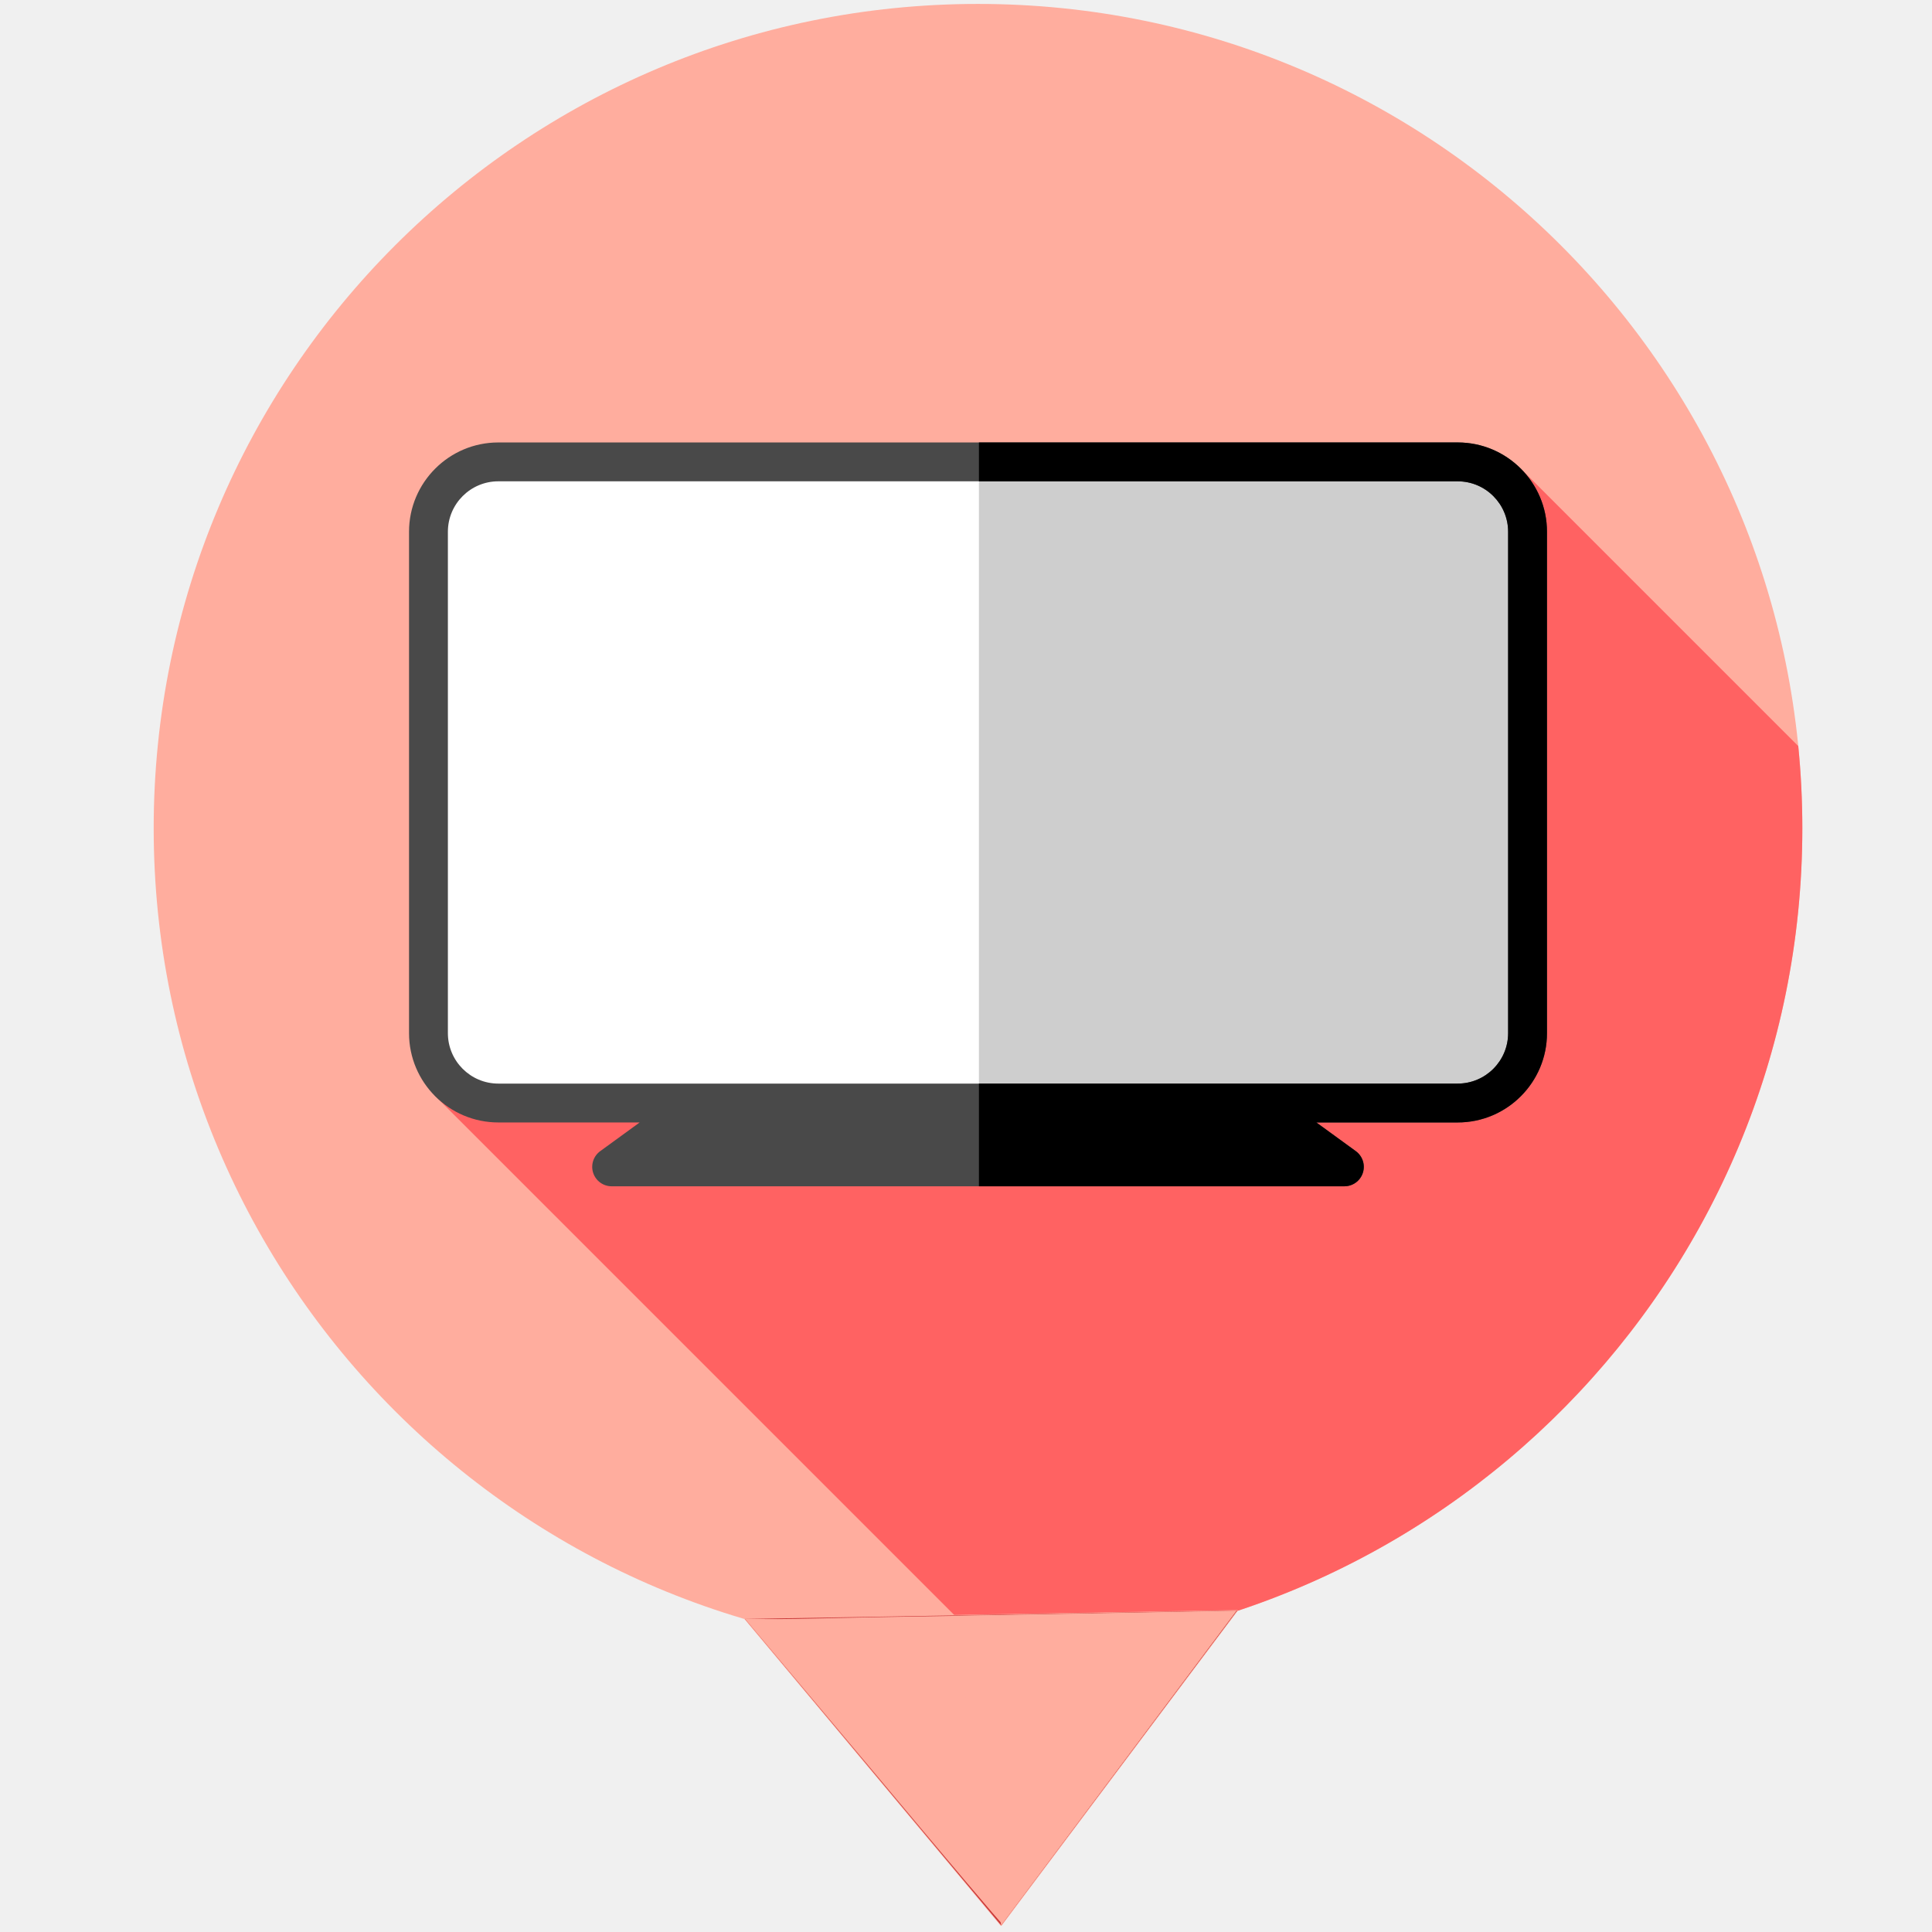
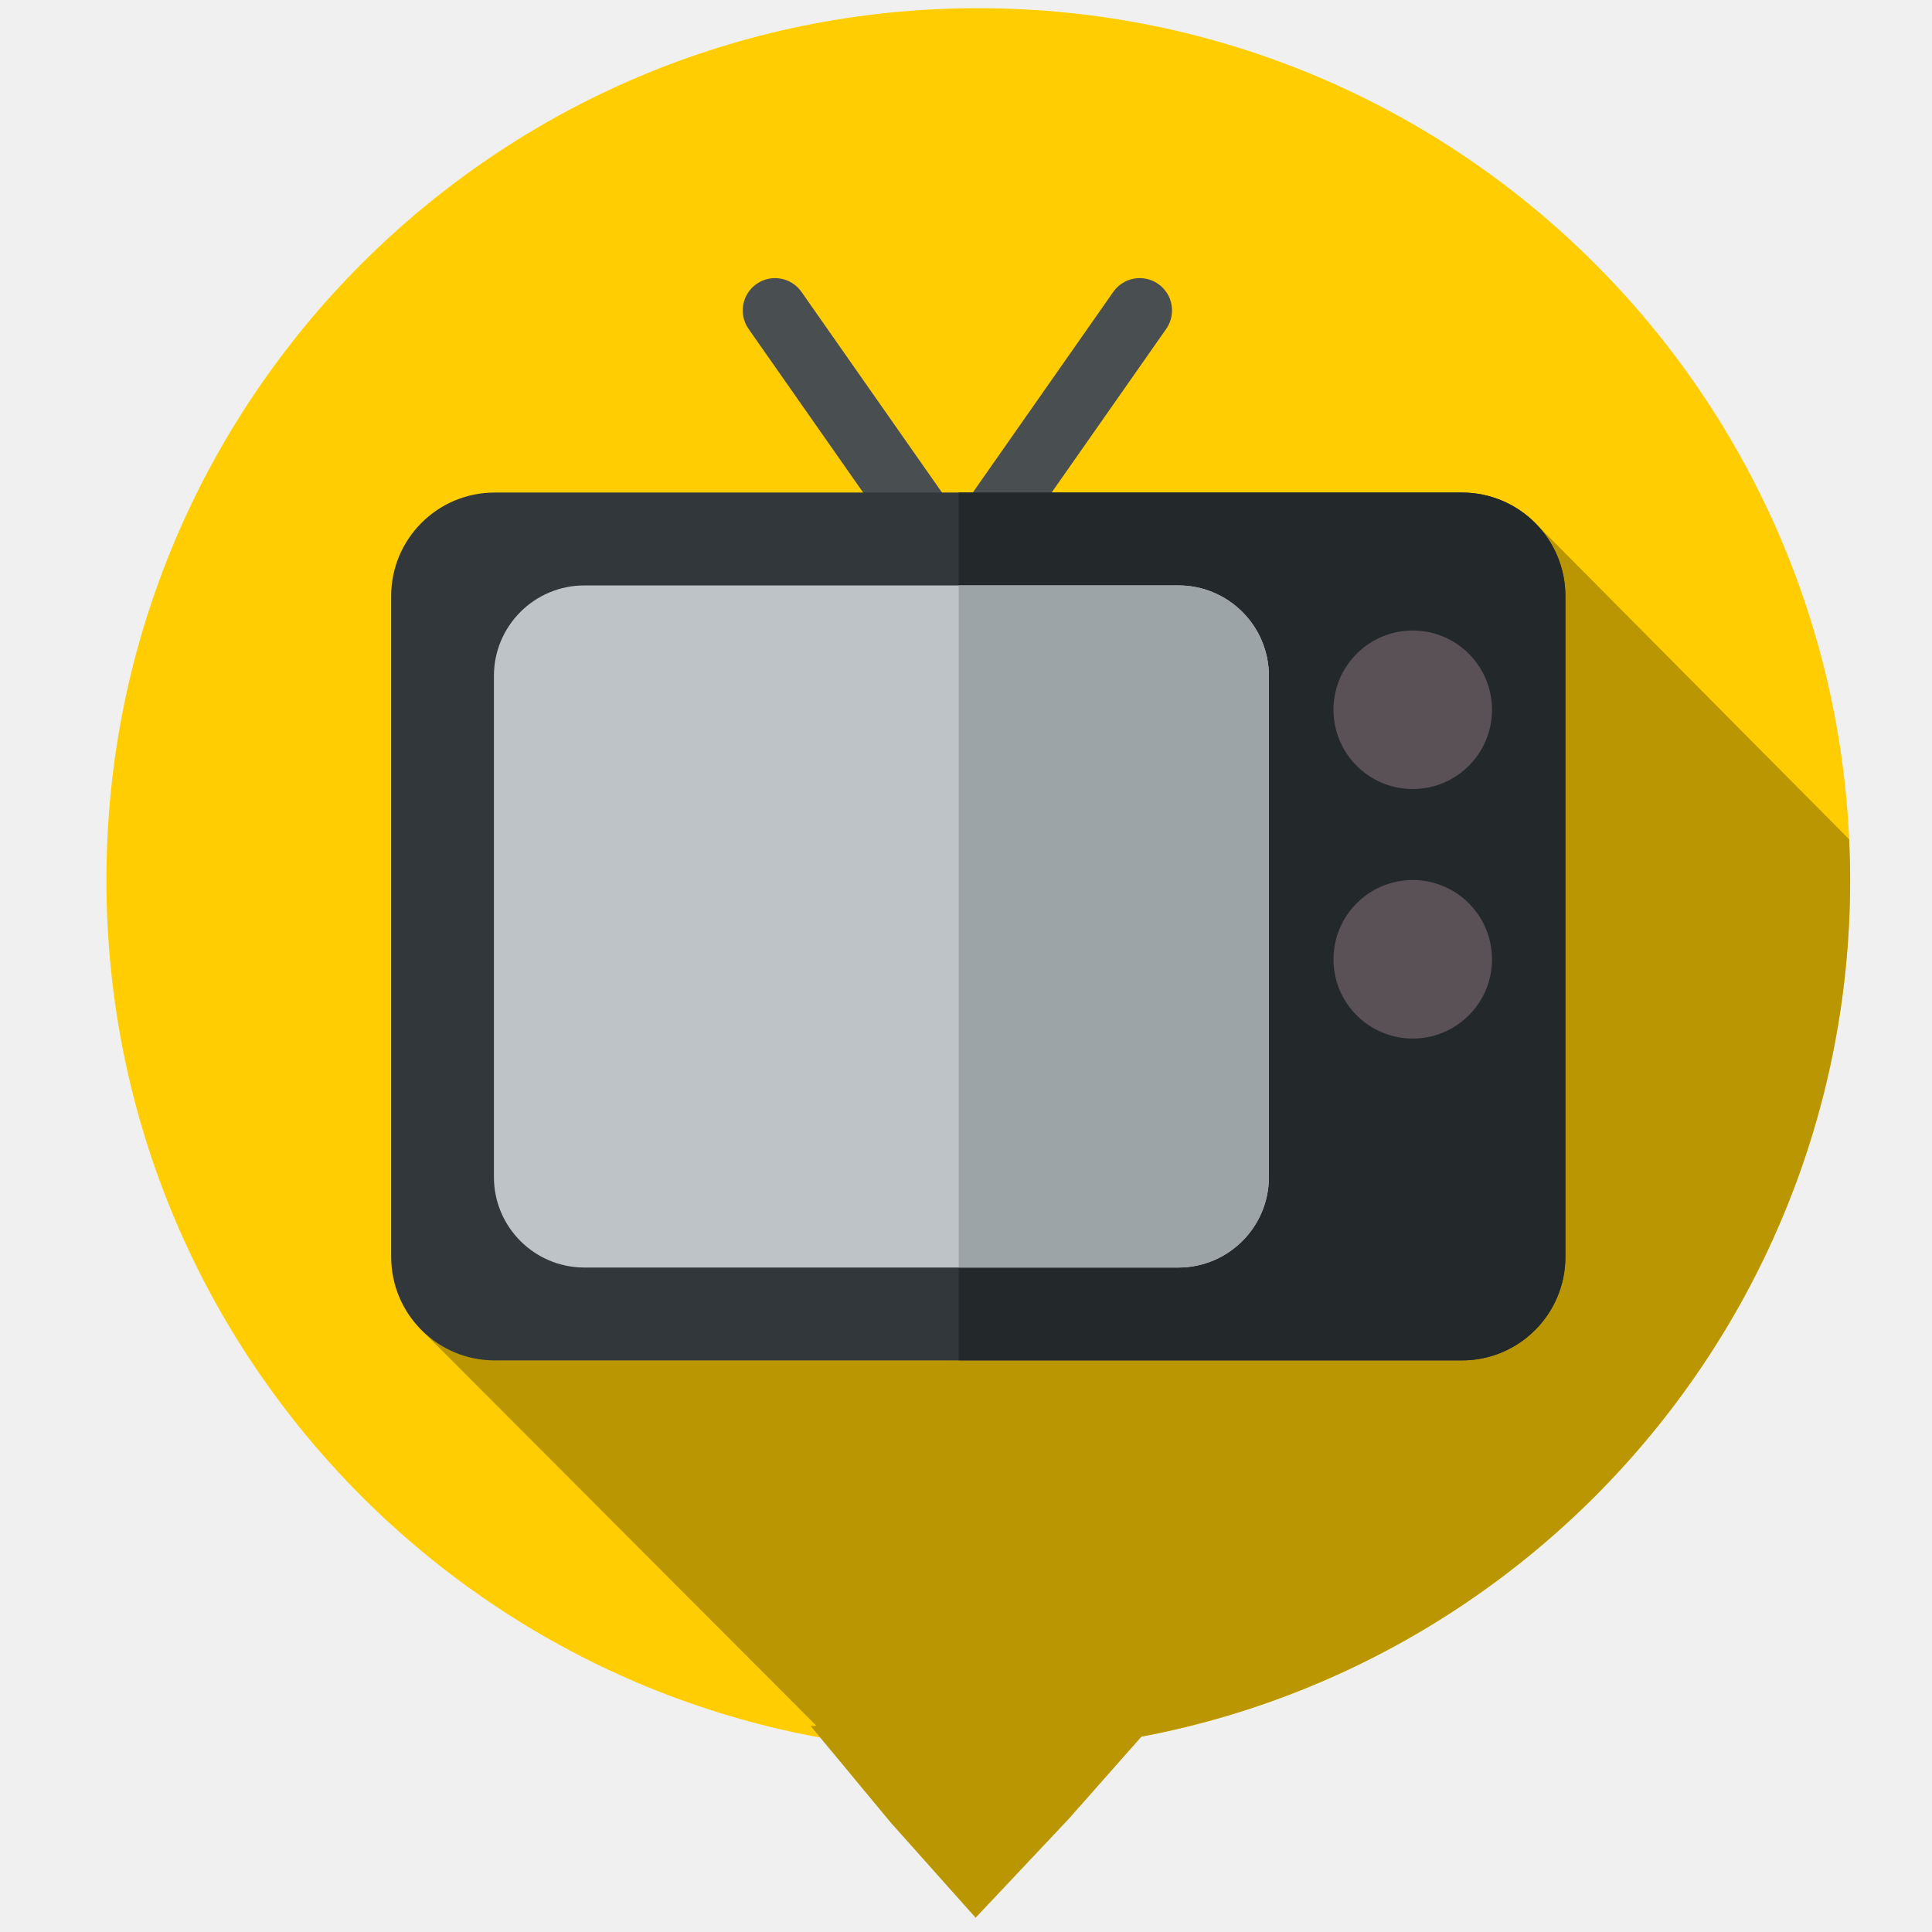
- <svg xmlns="http://www.w3.org/2000/svg" height="40" width="40" xml:space="preserve" viewBox="0 0 600 600" y="0px" x="0px" id="Layer_1" version="1.1">
-   <defs id="defs47" />
-   <circle id="circle2" r="256" cy="257.22" cx="303.729" style="fill:#ffad9e" />
-   <path id="path4" d="m 558.465,231.706 -86.173,-86.175 -337.326,194.64 172.996,172.996 c 139.43,-2.264 251.767,-115.978 251.767,-255.947 0,-8.611 -0.433,-17.122 -1.264,-25.514 z" style="fill:#ff6262" />
-   <path id="path6" d="m 154.754,342.553 h 297.948 c 11.981,0 21.692,-9.712 21.692,-21.692 v -155.725 c 0,-11.981 -9.712,-21.694 -21.692,-21.694 h -297.948 c -11.981,0 -21.692,9.712 -21.692,21.694 v 155.726 c 0,11.979 9.713,21.691 21.692,21.691 z" style="fill:#ffffff" />
-   <path id="path8" d="m 452.702,143.442 h -148.687 v 199.111 h 148.687 c 11.981,0 21.692,-9.712 21.692,-21.692 v -155.727 c 0.002,-11.979 -9.711,-21.692 -21.692,-21.692 z" style="fill:#cecece" />
-   <path id="path10" d="m 452.702,137.409 h -297.948 c -15.288,0 -27.726,12.438 -27.726,27.727 v 155.724 c 0,15.289 12.438,27.727 27.726,27.727 h 43.901 l -12.252,8.911 c -2.114,1.539 -2.996,4.262 -2.189,6.746 0.809,2.486 3.124,4.168 5.737,4.168 h 227.556 c 2.613,0 4.929,-1.683 5.737,-4.168 0.809,-2.484 -0.076,-5.208 -2.189,-6.746 l -12.252,-8.911 h 43.899 c 15.289,0 27.727,-12.438 27.727,-27.727 v -155.724 c 0,-15.289 -12.438,-27.727 -27.727,-27.727 z m -297.948,199.111 c -8.635,0 -15.658,-7.025 -15.658,-15.66 v -155.724 c 0,-8.635 7.023,-15.66 15.658,-15.66 h 297.948 c 8.635,0 15.66,7.025 15.66,15.66 v 155.724 c 0,8.635 -7.025,15.66 -15.66,15.66 z" style="fill:#494949" />
-   <path id="path12" d="m 452.702,137.409 h -148.685 v 12.067 h 148.685 c 8.635,0 15.66,7.025 15.66,15.66 v 155.724 c 0,8.635 -7.025,15.66 -15.66,15.66 h -148.685 v 31.892 h 113.49 c 2.613,0 4.929,-1.683 5.737,-4.168 0.809,-2.484 -0.076,-5.208 -2.189,-6.746 l -12.252,-8.911 h 43.899 c 15.289,0 27.727,-12.438 27.727,-27.727 v -155.724 c 0,-15.289 -12.438,-27.727 -27.727,-27.727 z" />
-   <g transform="translate(0,88)" id="g14">
+ <svg xmlns="http://www.w3.org/2000/svg" version="1.1" id="Layer_1" x="0px" y="0px" height="40pt" width="40pt" viewBox="0 0 297 297" style="enable-background:new 0 0 297 297;" xml:space="preserve">
+   <defs id="defs75" />
+   <g id="g40" transform="matrix(0.9025424,0,0,0.9025424,16.36017,1.258474)">
+     <g id="g4">
+       <circle style="fill:#ffcd02" cx="148.5" cy="148.5" r="148.5" id="circle2" />
+     </g>
+     <path style="fill:#ba9702" d="m 297,148.5 c 0,-2.326 -0.061,-4.638 -0.167,-6.938 l -53.499,-53.9 -190.035,137.116 69.91,70.067 c 8.22,1.411 16.668,2.154 25.291,2.154 C 230.514,297 297,230.514 297,148.5 Z" id="path6" />
+     <g id="g10">
+       <path style="fill:#494e51" d="m 142.273,92.027 v 0 c -2.488,1.742 -5.918,1.138 -7.66,-1.351 L 109.376,54.633 c -1.742,-2.488 -1.138,-5.918 1.351,-7.66 v 0 c 2.488,-1.742 5.918,-1.138 7.66,1.351 l 25.237,36.043 c 1.742,2.488 1.138,5.917 -1.351,7.66 z" id="path8" />
+     </g>
+     <g id="g14">
+       <path style="fill:#494e51" d="m 147.607,92.027 v 0 c 2.488,1.742 5.918,1.138 7.66,-1.351 l 25.237,-36.043 c 1.742,-2.488 1.138,-5.918 -1.351,-7.66 v 0 c -2.488,-1.742 -5.918,-1.138 -7.66,1.351 l -25.237,36.043 c -1.741,2.488 -1.137,5.917 1.351,7.66 z" id="path12" />
+     </g>
+     <g id="g18">
+       <path style="fill:#32373b" d="m 66.131,230.318 h 164.738 c 9.737,0 17.631,-7.894 17.631,-17.631 V 100.131 C 248.5,90.394 240.606,82.5 230.869,82.5 H 66.131 C 56.394,82.5 48.5,90.394 48.5,100.131 v 112.556 c 0,9.737 7.894,17.631 17.631,17.631 z" id="path16" />
+     </g>
+     <g id="g22">
+       <path style="fill:#23282b" d="m 230.869,82.5 h -85.702 v 147.818 h 85.702 c 9.737,0 17.631,-7.894 17.631,-17.631 V 100.131 C 248.5,90.394 240.606,82.5 230.869,82.5 Z" id="path20" />
+     </g>
+     <g id="g26">
+       <circle style="fill:#595155" cx="222.5" cy="119.5" r="13.5" id="circle24" />
+     </g>
+     <g id="g30">
+       <circle style="fill:#595155" cx="222.5" cy="162" r="13.5" id="circle28" />
+     </g>
+     <g id="g34">
+       <path style="fill:#bdc3c7" d="m 81.417,214.5 h 101.166 c 8.514,0 15.417,-6.902 15.417,-15.417 v -85.348 c 0,-8.514 -6.902,-15.417 -15.417,-15.417 H 81.417 C 72.903,98.318 66,105.22 66,113.735 v 85.348 c 0,8.515 6.902,15.417 15.417,15.417 z" id="path32" />
+     </g>
+     <g id="g38">
+       <path style="fill:#9da4a8" d="M 182.583,98.318 H 145.167 V 214.5 h 37.416 c 8.514,0 15.417,-6.902 15.417,-15.417 v -85.348 c 0,-8.515 -6.902,-15.417 -15.417,-15.417 z" id="path36" />
+     </g>
+   </g>
+   <g id="g42">
</g>
-   <g transform="translate(0,88)" id="g16">
+   <g id="g44">
</g>
-   <g transform="translate(0,88)" id="g18">
+   <g id="g46">
</g>
-   <g transform="translate(0,88)" id="g20">
+   <g id="g48">
</g>
-   <g transform="translate(0,88)" id="g22">
+   <g id="g50">
</g>
-   <g transform="translate(0,88)" id="g24">
+   <g id="g52">
</g>
-   <g transform="translate(0,88)" id="g26">
+   <g id="g54">
</g>
-   <g transform="translate(0,88)" id="g28">
+   <g id="g56">
</g>
-   <g transform="translate(0,88)" id="g30">
+   <g id="g58">
</g>
-   <g transform="translate(0,88)" id="g32">
+   <g id="g60">
</g>
-   <g transform="translate(0,88)" id="g34">
+   <g id="g62">
</g>
-   <g transform="translate(0,88)" id="g36">
+   <g id="g64">
</g>
-   <g transform="translate(0,88)" id="g38">
+   <g id="g66">
</g>
-   <g transform="translate(0,88)" id="g40">
+   <g id="g68">
</g>
-   <g transform="translate(0,88)" id="g42">
+   <g id="g70">
</g>
-   <path transform="matrix(1.045562,0,0,0.7618968,5.697496,146.6185)" d="M 362.039,464.044 291.917,592.354 215.858,467.471 Z" id="path856" style="opacity:1;fill:#c83737;fill-opacity:1;fill-rule:evenodd;stroke:#ffad9e;stroke-width:0.378;stroke-linejoin:round;stroke-miterlimit:4;stroke-dasharray:none;stroke-opacity:1;paint-order:stroke markers fill" />
-   <path id="path858" d="m 296.074,501.82 14.84,96.111 73.317,-97.759 z" style="fill:none;stroke:none;stroke-width:1px;stroke-linecap:butt;stroke-linejoin:miter;stroke-opacity:1" />
-   <path id="path860" d="m 271.366,550.353 -39.976,-47.569 10.276,0.04 c 5.397,0.021 21.287,-0.447 35.314,-0.679 14.027,-0.232 40.518,-0.669 58.87,-0.972 18.351,-0.303 36.685,-0.639 40.741,-0.747 l 7.375,-0.197 -36.284,48.407 c -19.956,26.624 -36.401,48.538 -36.544,48.698 -0.143,0.16 -18.04,-20.981 -39.771,-46.981 z" style="fill:#ffad9e;fill-opacity:1;stroke:none;stroke-width:0.384" />
-   <path id="path862" d="m 296.074,501.82 14.84,96.111 73.051,-97.702 z" style="fill:#ffad9e;stroke:none;stroke-width:1px;stroke-linecap:butt;stroke-linejoin:miter;stroke-opacity:1;fill-opacity:1" />
+   <path style="opacity:1;fill:#ba9702;fill-opacity:1;fill-rule:evenodd;stroke:none;stroke-width:0.378;stroke-linejoin:round;stroke-miterlimit:4;stroke-dasharray:none;stroke-opacity:1;paint-order:stroke markers fill" id="path884" d="m 197.327,269.78 -20.008,30.106 -20.884,29.505 -16.069,-32.38 -15.11,-32.839 36.077,2.274 z" transform="matrix(0.7363551,-0.05237334,0.03685521,0.4769707,22.64695,145.89)" />
</svg>
